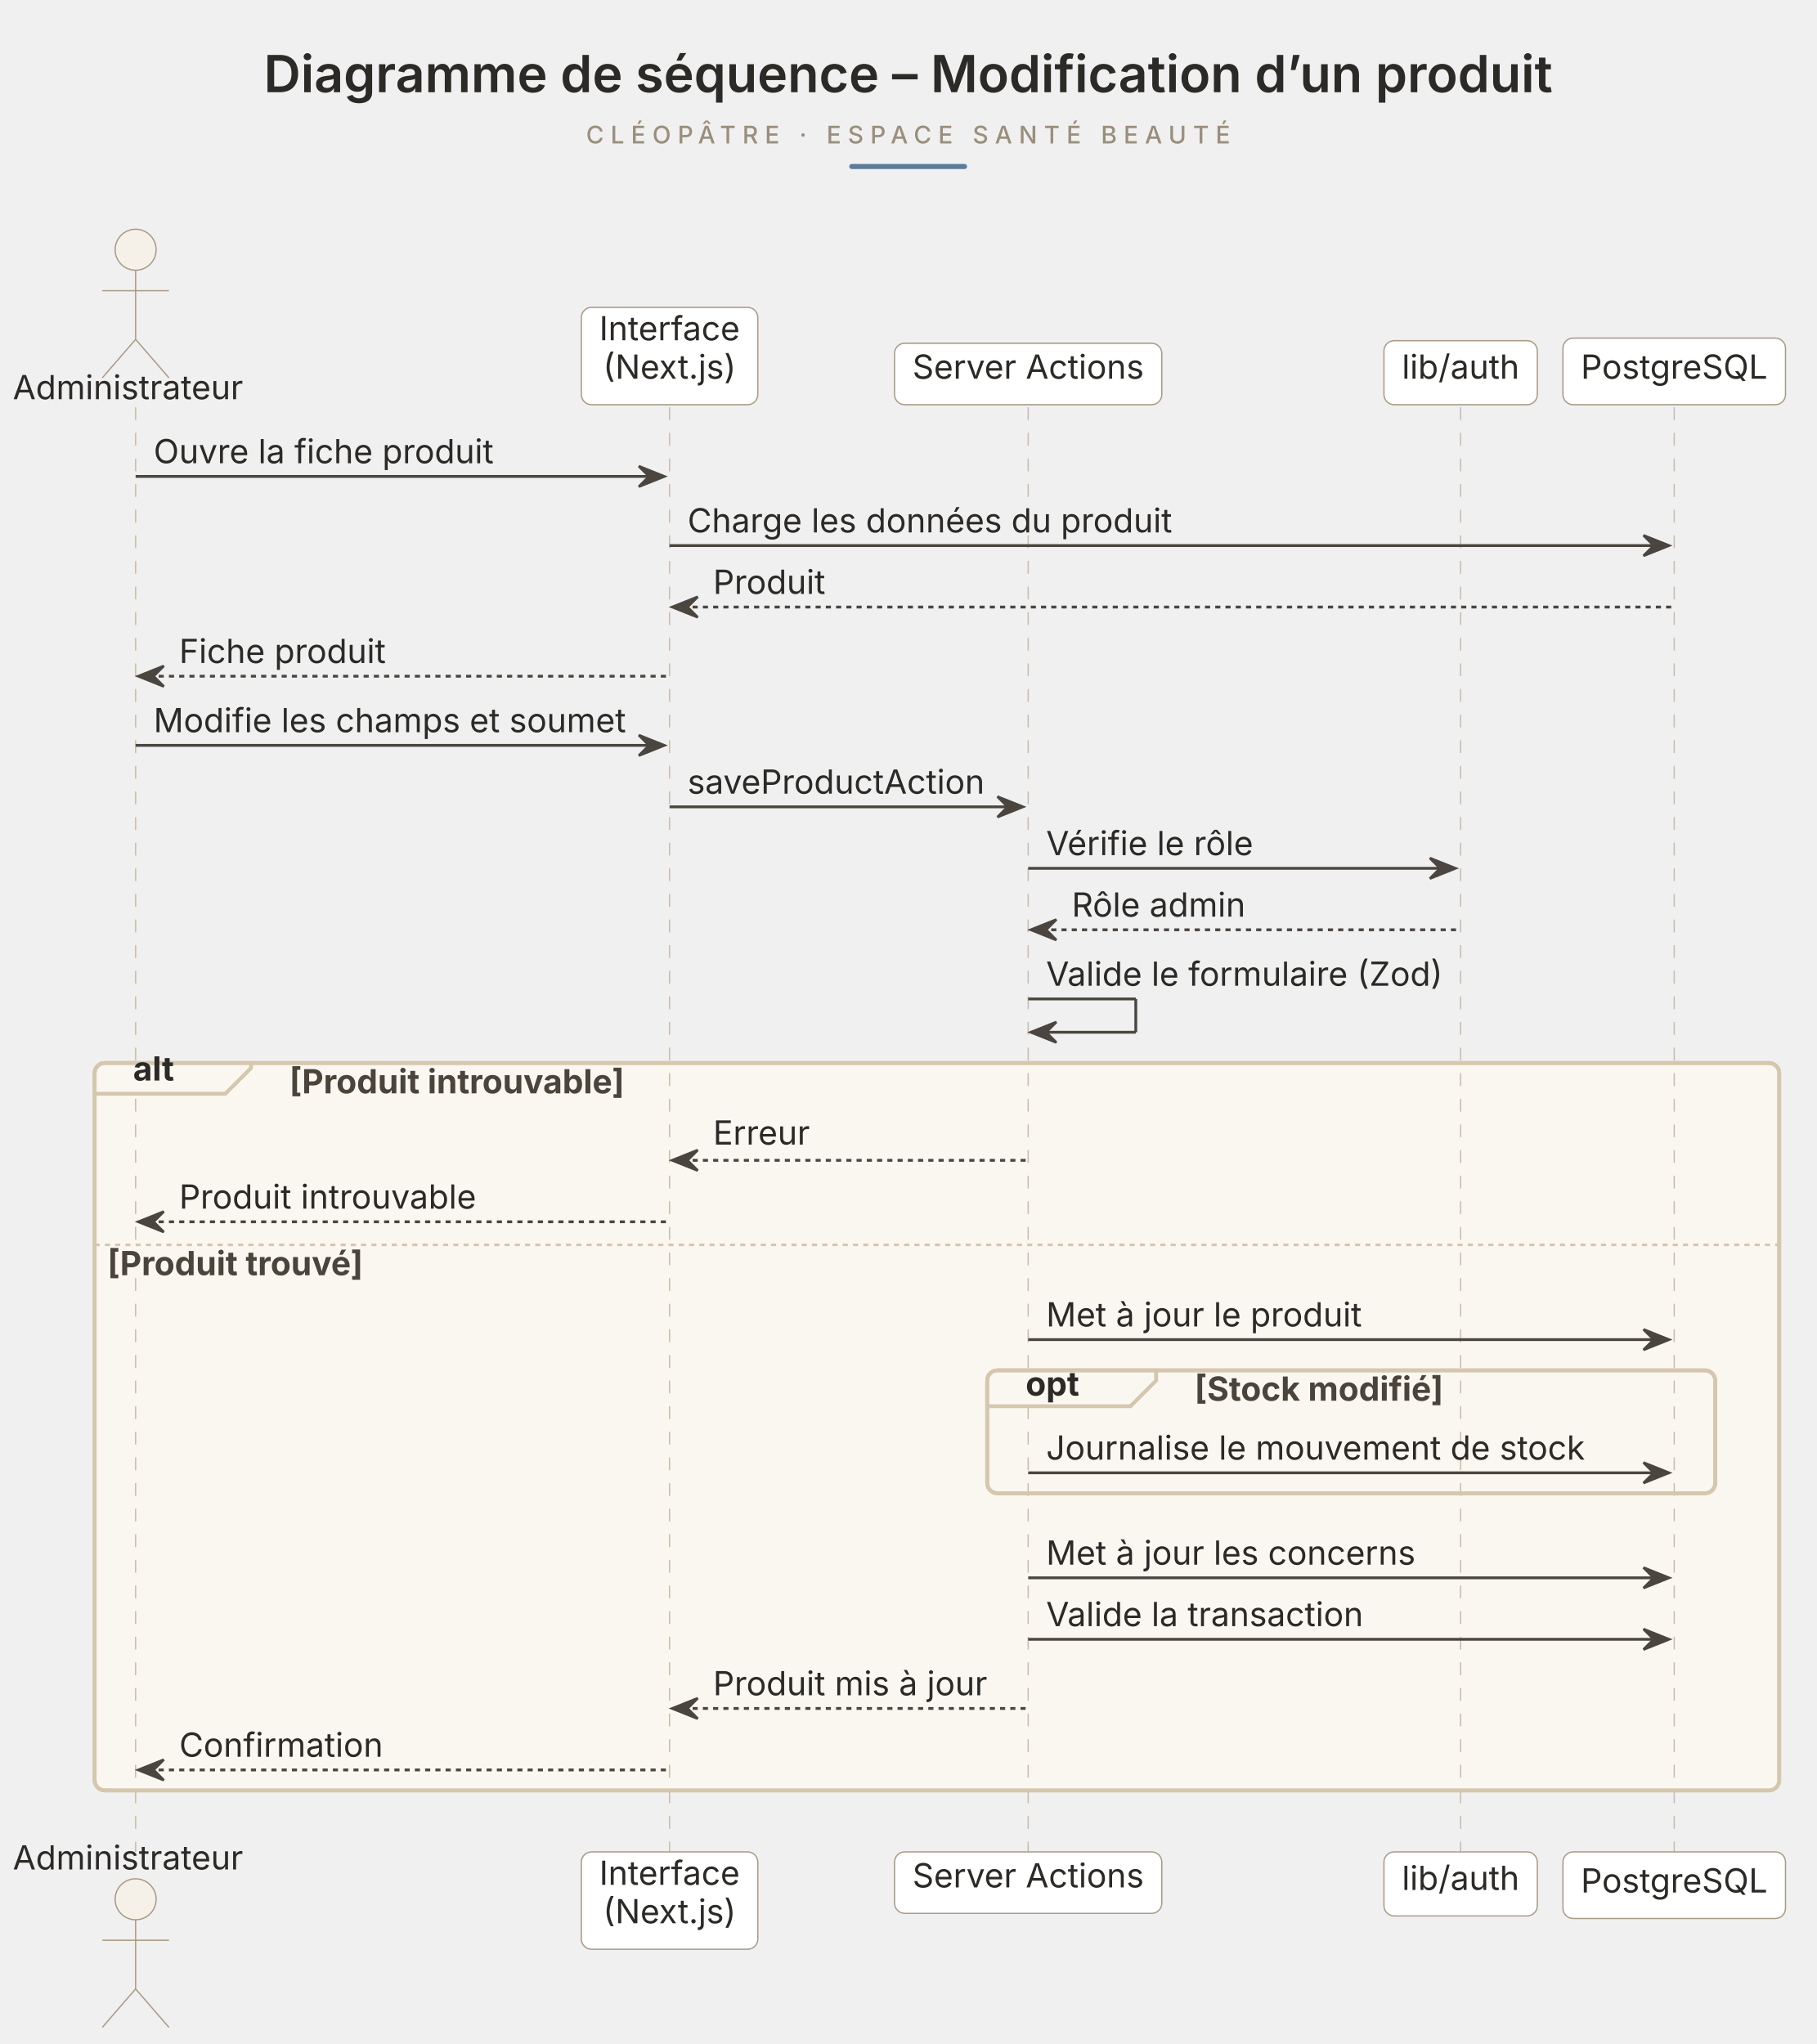
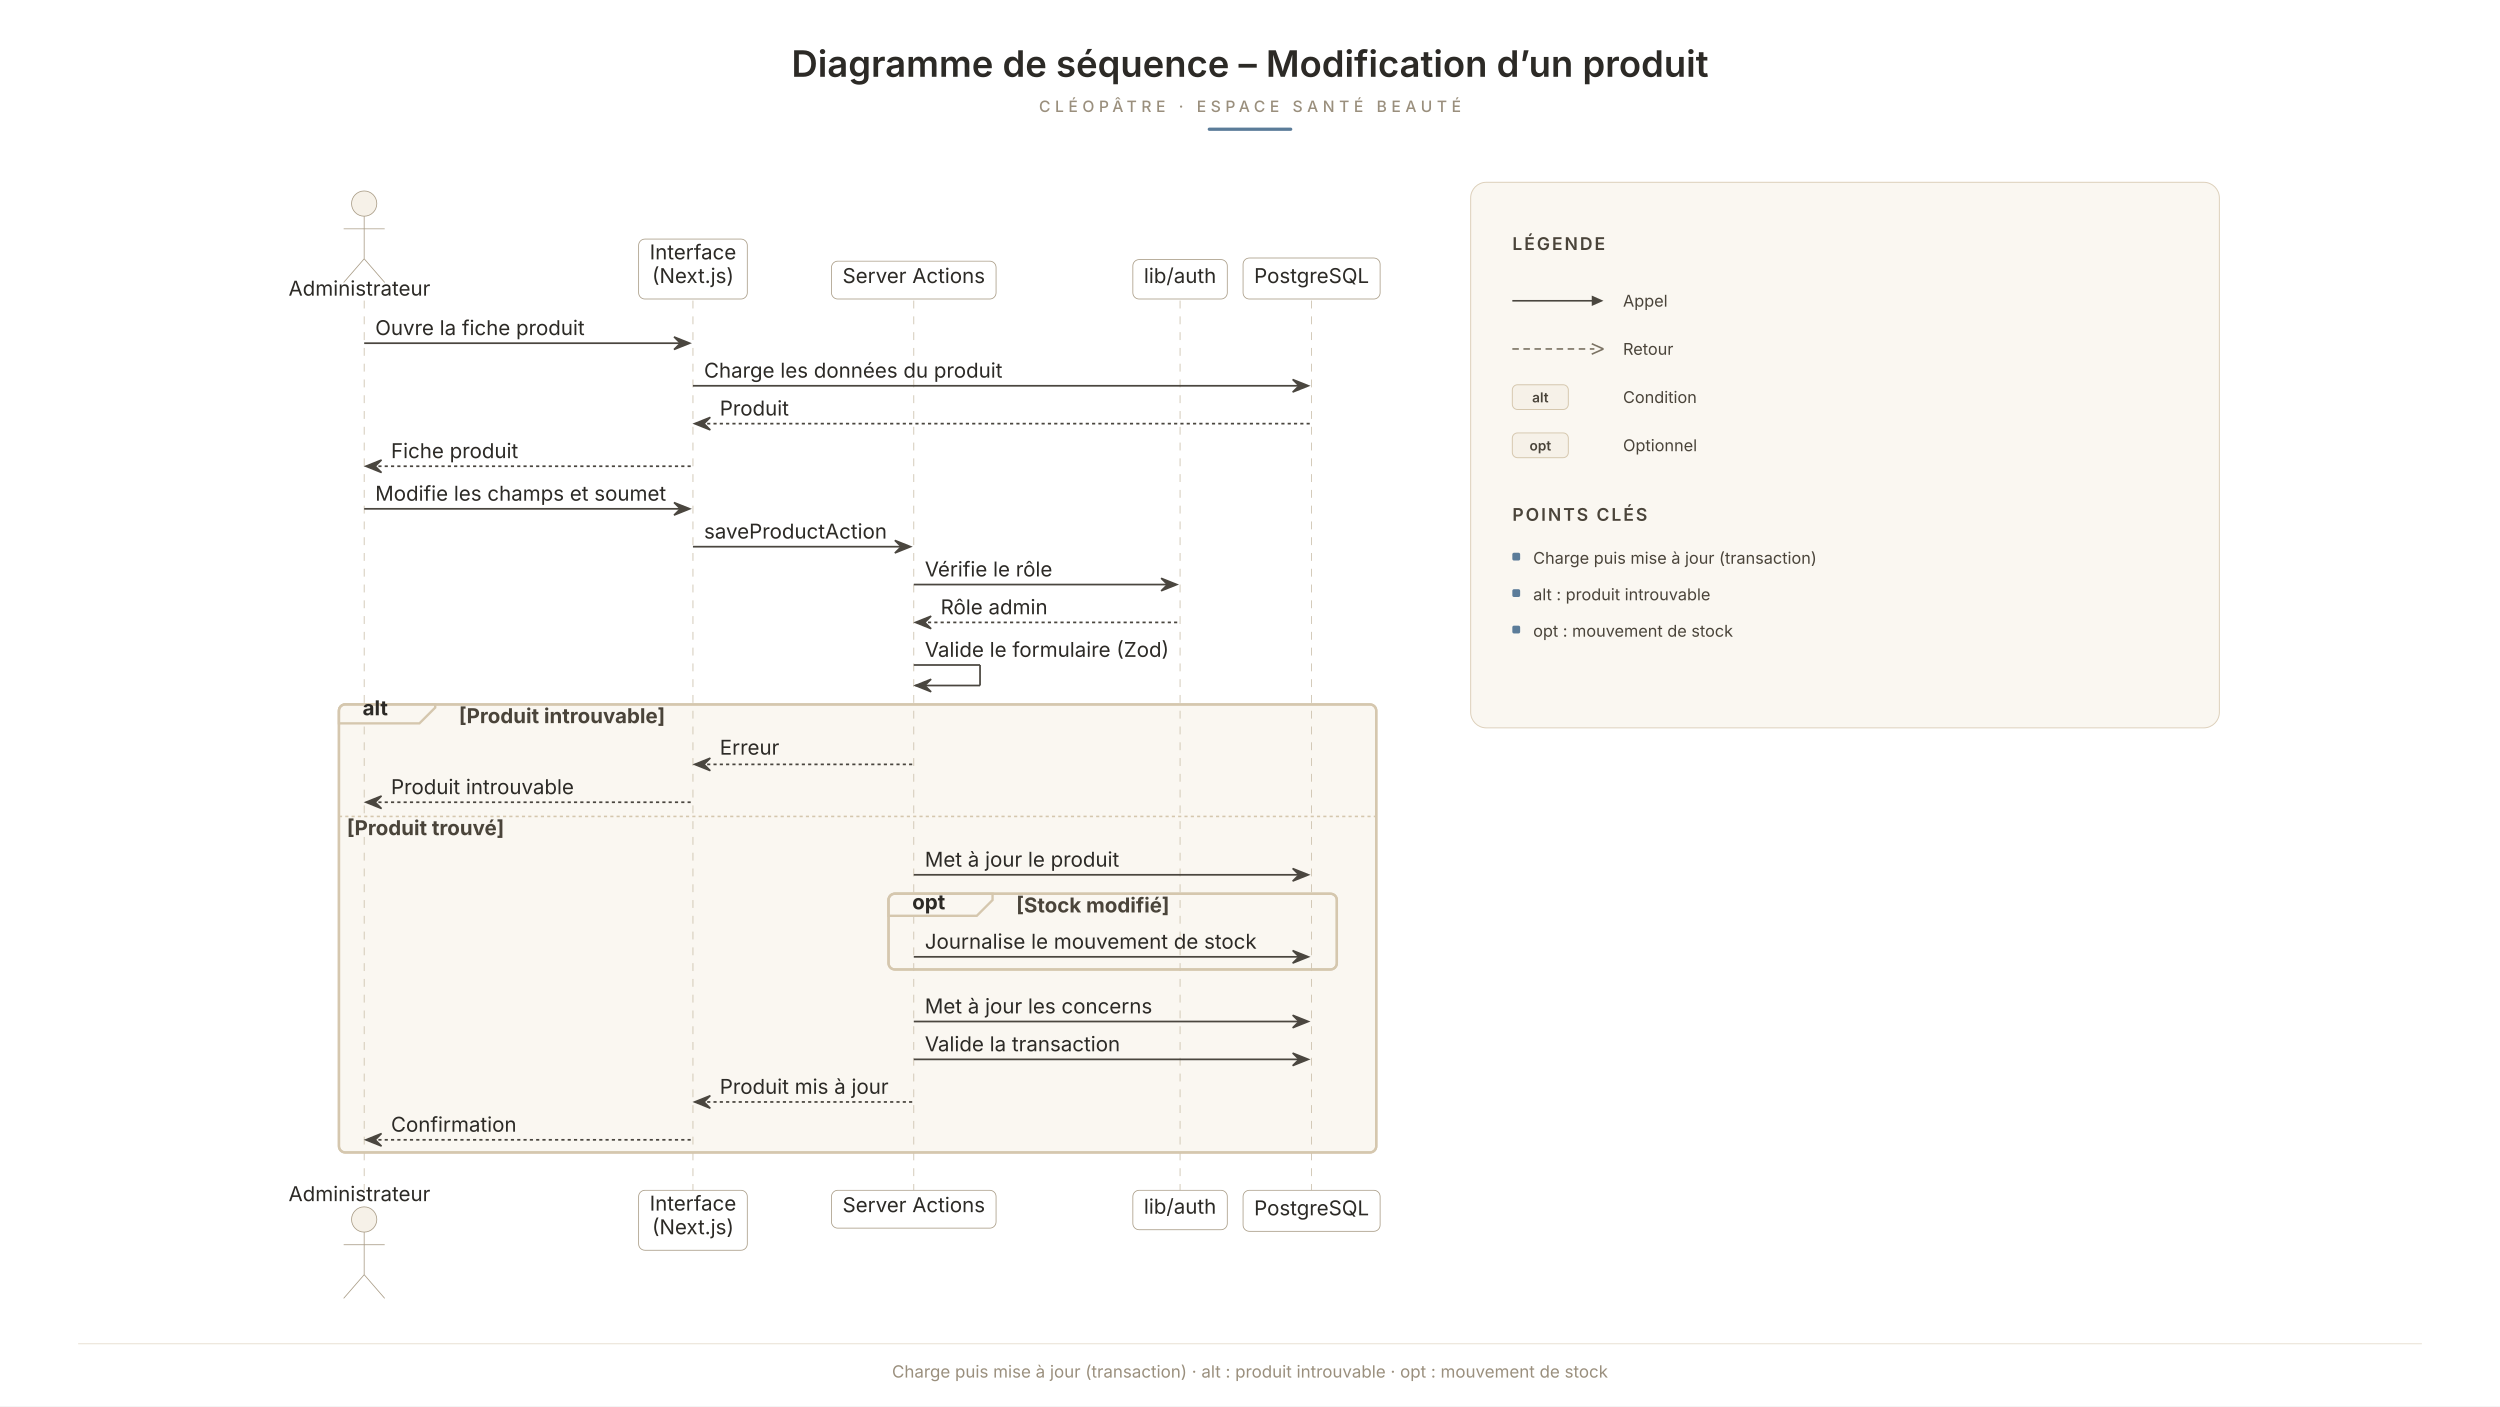
- <svg xmlns="http://www.w3.org/2000/svg" version="1.1" viewBox="0 0 709 798" width="709" height="798">
-   <g transform="translate(0,0)">
-     <text x="354.5" y="36" font-family="Inter" font-size="20" font-weight="600" fill="#2C2A26" text-anchor="middle">Diagramme de séquence – Modification d’un produit</text>
-     <text x="354.5" y="56" font-family="Inter" font-size="9.5" font-weight="500" letter-spacing="2.6" fill="#9A8F7D" text-anchor="middle">CLÉOPÂTRE · ESPACE SANTÉ BEAUTÉ</text>
-     <rect x="331.5" y="64" width="46" height="2" rx="1" fill="#5B7C99" />
-   </g>
-   <g transform="translate(0,84)">
+ <svg xmlns="http://www.w3.org/2000/svg" version="1.1" viewBox="0 0 3840 2160" width="3840" height="2160">
+   <rect x="0" y="0" width="3840" height="2160" fill="#FFFFFF" />
+   <text x="1920.0" y="118" font-family="Inter" font-size="56" font-weight="600" fill="#2C2A26" text-anchor="middle">Diagramme de séquence – Modification d’un produit</text>
+   <text x="1920.0" y="172" font-family="Inter" font-size="24" font-weight="500" letter-spacing="7" fill="#9A8F7D" text-anchor="middle">CLÉOPÂTRE · ESPACE SANTÉ BEAUTÉ</text>
+   <rect x="1855.0" y="196" width="130" height="5" rx="2.5" fill="#5B7C99" />
+   <g transform="translate(431.1,280.0) scale(2.423)">
    <defs />
    <g>
      <rect x="36.94" y="331" width="657.58" height="284" rx="4" ry="4" fill="#FAF7F1" stroke="#FAF7F1" stroke-width="1" />
      <rect x="36.94" y="331" width="657.58" height="284" rx="4" ry="4" fill="#00000000" stroke="#D5C7AE" stroke-width="1.50" />
      <rect x="385.35" y="451" width="284.18" height="48" rx="4" ry="4" fill="#FAF7F1" stroke="#FAF7F1" stroke-width="1" />
      <rect x="385.35" y="451" width="284.18" height="48" rx="4" ry="4" fill="#00000000" stroke="#D5C7AE" stroke-width="1.50" />
      <g>
        <rect x="49.44" y="75" width="8" height="564" fill="#00000000" stroke="#00000000" stroke-width="0" />
        <line x1="52.94" y1="75" x2="52.94" y2="639" stroke="#C9BDA8" stroke-width="0.50" stroke-dasharray="5,5" />
      </g>
      <g>
        <rect x="257.86" y="75" width="8" height="564" fill="#00000000" stroke="#00000000" stroke-width="0" />
        <line x1="261.36" y1="75" x2="261.36" y2="639" stroke="#C9BDA8" stroke-width="0.50" stroke-dasharray="5,5" />
      </g>
      <g>
        <rect x="397.85" y="75" width="8" height="564" fill="#00000000" stroke="#00000000" stroke-width="0" />
        <line x1="401.35" y1="75" x2="401.35" y2="639" stroke="#C9BDA8" stroke-width="0.50" stroke-dasharray="5,5" />
      </g>
      <g>
        <rect x="566.65" y="75" width="8" height="564" fill="#00000000" stroke="#00000000" stroke-width="0" />
        <line x1="570.15" y1="75" x2="570.15" y2="639" stroke="#C9BDA8" stroke-width="0.50" stroke-dasharray="5,5" />
      </g>
      <g>
        <rect x="650.03" y="75" width="8" height="564" fill="#00000000" stroke="#00000000" stroke-width="0" />
        <line x1="653.53" y1="75" x2="653.53" y2="639" stroke="#C9BDA8" stroke-width="0.50" stroke-dasharray="5,5" />
      </g>
      <text x="5" y="71.86" font-size="13" fill="#2C2A26" xml:space="preserve" style="white-space: pre" font-family="Inter">Administrateur</text>
      <circle cx="52.94" cy="13.50" r="8" fill="#F6F1E8" stroke="#A89B85" stroke-width="0.50" />
      <path d="M52.94,21.50 L52.94,48.50 M39.94,29.50 L65.94,29.50 M52.94,48.50 L39.94,63.50 M52.94,48.50 L65.94,63.50" fill="#00000000" stroke="#A89B85" stroke-width="0.50" />
      <rect x="226.92" y="36" width="68.89" height="38" rx="4" ry="4" fill="#FFFFFF" stroke="#A89B85" stroke-width="0.50" />
      <text x="233.92" y="48.86" font-size="13" fill="#2C2A26" xml:space="preserve" style="white-space: pre" font-family="Inter">Interface</text>
      <text x="235.40" y="63.86" font-size="13" fill="#2C2A26" xml:space="preserve" style="white-space: pre" font-family="Inter">(Next.js)</text>
      <rect x="349.18" y="50" width="104.33" height="24" rx="4" ry="4" fill="#FFFFFF" stroke="#A89B85" stroke-width="0.50" />
      <text x="356.18" y="63.86" font-size="13" fill="#2C2A26" xml:space="preserve" style="white-space: pre" font-family="Inter">Server Actions</text>
      <rect x="540.22" y="49" width="59.87" height="25" rx="4" ry="4" fill="#FFFFFF" stroke="#A89B85" stroke-width="0.50" />
      <text x="547.22" y="63.86" font-size="13" fill="#2C2A26" xml:space="preserve" style="white-space: pre" font-family="Inter">lib/auth</text>
      <rect x="610.09" y="48" width="86.88" height="26" rx="4" ry="4" fill="#FFFFFF" stroke="#A89B85" stroke-width="0.50" />
      <text x="617.09" y="63.86" font-size="13" fill="#2C2A26" xml:space="preserve" style="white-space: pre" font-family="Inter">PostgreSQL</text>
      <text x="5" y="645.86" font-size="13" fill="#2C2A26" xml:space="preserve" style="white-space: pre" font-family="Inter">Administrateur</text>
      <circle cx="52.94" cy="657.50" r="8" fill="#F6F1E8" stroke="#A89B85" stroke-width="0.50" />
      <path d="M52.94,665.50 L52.94,692.50 M39.94,673.50 L65.94,673.50 M52.94,692.50 L39.94,707.50 M52.94,692.50 L65.94,707.50" fill="#00000000" stroke="#A89B85" stroke-width="0.50" />
      <rect x="226.92" y="639" width="68.89" height="38" rx="4" ry="4" fill="#FFFFFF" stroke="#A89B85" stroke-width="0.50" />
      <text x="233.92" y="651.86" font-size="13" fill="#2C2A26" xml:space="preserve" style="white-space: pre" font-family="Inter">Interface</text>
      <text x="235.40" y="666.86" font-size="13" fill="#2C2A26" xml:space="preserve" style="white-space: pre" font-family="Inter">(Next.js)</text>
      <rect x="349.18" y="639" width="104.33" height="24" rx="4" ry="4" fill="#FFFFFF" stroke="#A89B85" stroke-width="0.50" />
      <text x="356.18" y="652.86" font-size="13" fill="#2C2A26" xml:space="preserve" style="white-space: pre" font-family="Inter">Server Actions</text>
      <rect x="540.22" y="639" width="59.87" height="25" rx="4" ry="4" fill="#FFFFFF" stroke="#A89B85" stroke-width="0.50" />
      <text x="547.22" y="653.86" font-size="13" fill="#2C2A26" xml:space="preserve" style="white-space: pre" font-family="Inter">lib/auth</text>
      <rect x="610.09" y="639" width="86.88" height="26" rx="4" ry="4" fill="#FFFFFF" stroke="#A89B85" stroke-width="0.50" />
      <text x="617.09" y="654.86" font-size="13" fill="#2C2A26" xml:space="preserve" style="white-space: pre" font-family="Inter">PostgreSQL</text>
      <polygon points="249.36,98 259.36,102 249.36,106 253.36,102" fill="#4A463F" stroke="#4A463F" stroke-width="1" />
      <line x1="52.94" y1="102" x2="255.36" y2="102" stroke="#4A463F" stroke-width="1.10" />
      <text x="59.94" y="96.86" font-size="13" fill="#2C2A26" xml:space="preserve" style="white-space: pre" font-family="Inter">Ouvre la fiche produit</text>
      <polygon points="641.53,125 651.53,129 641.53,133 645.53,129" fill="#4A463F" stroke="#4A463F" stroke-width="1" />
      <line x1="261.36" y1="129" x2="647.53" y2="129" stroke="#4A463F" stroke-width="1.10" />
      <text x="268.36" y="123.86" font-size="13" fill="#2C2A26" xml:space="preserve" style="white-space: pre" font-family="Inter">Charge les données du produit</text>
      <polygon points="272.36,149 262.36,153 272.36,157 268.36,153" fill="#4A463F" stroke="#4A463F" stroke-width="1" />
      <line x1="266.36" y1="153" x2="652.53" y2="153" stroke="#4A463F" stroke-width="1.10" stroke-dasharray="2,2" />
      <text x="278.36" y="147.86" font-size="13" fill="#2C2A26" xml:space="preserve" style="white-space: pre" font-family="Inter">Produit</text>
      <polygon points="63.94,176 53.94,180 63.94,184 59.94,180" fill="#4A463F" stroke="#4A463F" stroke-width="1" />
      <line x1="57.94" y1="180" x2="260.36" y2="180" stroke="#4A463F" stroke-width="1.10" stroke-dasharray="2,2" />
      <text x="69.94" y="174.86" font-size="13" fill="#2C2A26" xml:space="preserve" style="white-space: pre" font-family="Inter">Fiche produit</text>
      <polygon points="249.36,203 259.36,207 249.36,211 253.36,207" fill="#4A463F" stroke="#4A463F" stroke-width="1" />
      <line x1="52.94" y1="207" x2="255.36" y2="207" stroke="#4A463F" stroke-width="1.10" />
      <text x="59.94" y="201.86" font-size="13" fill="#2C2A26" xml:space="preserve" style="white-space: pre" font-family="Inter">Modifie les champs et soumet</text>
      <polygon points="389.35,227 399.35,231 389.35,235 393.35,231" fill="#4A463F" stroke="#4A463F" stroke-width="1" />
      <line x1="261.36" y1="231" x2="395.35" y2="231" stroke="#4A463F" stroke-width="1.10" />
      <text x="268.36" y="225.86" font-size="13" fill="#2C2A26" xml:space="preserve" style="white-space: pre" font-family="Inter">saveProductAction</text>
      <polygon points="558.15,251 568.15,255 558.15,259 562.15,255" fill="#4A463F" stroke="#4A463F" stroke-width="1" />
      <line x1="401.35" y1="255" x2="564.15" y2="255" stroke="#4A463F" stroke-width="1.10" />
      <text x="408.35" y="249.86" font-size="13" fill="#2C2A26" xml:space="preserve" style="white-space: pre" font-family="Inter">Vérifie le rôle</text>
      <polygon points="412.35,275 402.35,279 412.35,283 408.35,279" fill="#4A463F" stroke="#4A463F" stroke-width="1" />
      <line x1="406.35" y1="279" x2="569.15" y2="279" stroke="#4A463F" stroke-width="1.10" stroke-dasharray="2,2" />
      <text x="418.35" y="273.86" font-size="13" fill="#2C2A26" xml:space="preserve" style="white-space: pre" font-family="Inter">Rôle admin</text>
      <line x1="401.35" y1="306" x2="443.35" y2="306" stroke="#4A463F" stroke-width="1.10" />
      <line x1="443.35" y1="306" x2="443.35" y2="319" stroke="#4A463F" stroke-width="1.10" />
      <line x1="402.35" y1="319" x2="443.35" y2="319" stroke="#4A463F" stroke-width="1.10" />
      <polygon points="412.35,315 402.35,319 412.35,323 408.35,319" fill="#4A463F" stroke="#4A463F" stroke-width="1" />
      <text x="408.35" y="300.86" font-size="13" fill="#2C2A26" xml:space="preserve" style="white-space: pre" font-family="Inter">Valide le formulaire (Zod)</text>
      <path d="M40.94,331 L97.97,331 L97.97,333 L87.97,343 L36.94,343 L36.94,335 A4,4 0 0 1 40.94,331" fill="#FAF7F1" stroke="#D5C7AE" stroke-width="1.50" />
      <rect x="36.94" y="331" width="657.58" height="284" rx="4" ry="4" fill="#00000000" stroke="#D5C7AE" stroke-width="1.50" />
      <text x="51.94" y="337.86" font-size="13" fill="#2C2A26" xml:space="preserve" style="white-space: pre" font-weight="bold" font-family="Inter">alt</text>
      <text x="112.97" y="342.86" font-size="13" fill="#4A443A" xml:space="preserve" style="white-space: pre" font-weight="bold" font-family="Inter">[Produit introuvable]</text>
      <polygon points="272.36,365 262.36,369 272.36,373 268.36,369" fill="#4A463F" stroke="#4A463F" stroke-width="1" />
      <line x1="266.36" y1="369" x2="400.35" y2="369" stroke="#4A463F" stroke-width="1.10" stroke-dasharray="2,2" />
      <text x="278.36" y="362.86" font-size="13" fill="#2C2A26" xml:space="preserve" style="white-space: pre" font-family="Inter">Erreur</text>
      <polygon points="63.94,389 53.94,393 63.94,397 59.94,393" fill="#4A463F" stroke="#4A463F" stroke-width="1" />
      <line x1="57.94" y1="393" x2="260.36" y2="393" stroke="#4A463F" stroke-width="1.10" stroke-dasharray="2,2" />
      <text x="69.94" y="387.86" font-size="13" fill="#2C2A26" xml:space="preserve" style="white-space: pre" font-family="Inter">Produit introuvable</text>
      <line x1="36.94" y1="402" x2="694.53" y2="402" stroke="#D5C7AE" stroke-width="1" stroke-dasharray="2,2" />
      <text x="41.94" y="413.86" font-size="13" fill="#4A443A" xml:space="preserve" style="white-space: pre" font-weight="bold" font-family="Inter">[Produit trouvé]</text>
      <polygon points="641.53,435 651.53,439 641.53,443 645.53,439" fill="#4A463F" stroke="#4A463F" stroke-width="1" />
      <line x1="401.35" y1="439" x2="647.53" y2="439" stroke="#4A463F" stroke-width="1.10" />
      <text x="408.35" y="433.86" font-size="13" fill="#2C2A26" xml:space="preserve" style="white-space: pre" font-family="Inter">Met à jour le produit</text>
      <path d="M389.35,451 L451.28,451 L451.28,455 L441.28,465 L385.35,465 L385.35,455 A4,4 0 0 1 389.35,451" fill="#FAF7F1" stroke="#D5C7AE" stroke-width="1.50" />
      <rect x="385.35" y="451" width="284.18" height="48" rx="4" ry="4" fill="#00000000" stroke="#D5C7AE" stroke-width="1.50" />
      <text x="400.35" y="460.86" font-size="13" fill="#2C2A26" xml:space="preserve" style="white-space: pre" font-weight="bold" font-family="Inter">opt</text>
      <text x="466.28" y="462.86" font-size="13" fill="#4A443A" xml:space="preserve" style="white-space: pre" font-weight="bold" font-family="Inter">[Stock modifié]</text>
      <polygon points="641.53,487 651.53,491 641.53,495 645.53,491" fill="#4A463F" stroke="#4A463F" stroke-width="1" />
      <line x1="401.35" y1="491" x2="647.53" y2="491" stroke="#4A463F" stroke-width="1.10" />
      <text x="408.35" y="485.86" font-size="13" fill="#2C2A26" xml:space="preserve" style="white-space: pre" font-family="Inter">Journalise le mouvement de stock</text>
      <polygon points="641.53,528 651.53,532 641.53,536 645.53,532" fill="#4A463F" stroke="#4A463F" stroke-width="1" />
      <line x1="401.35" y1="532" x2="647.53" y2="532" stroke="#4A463F" stroke-width="1.10" />
      <text x="408.35" y="526.86" font-size="13" fill="#2C2A26" xml:space="preserve" style="white-space: pre" font-family="Inter">Met à jour les concerns</text>
      <polygon points="641.53,552 651.53,556 641.53,560 645.53,556" fill="#4A463F" stroke="#4A463F" stroke-width="1" />
      <line x1="401.35" y1="556" x2="647.53" y2="556" stroke="#4A463F" stroke-width="1.10" />
      <text x="408.35" y="550.86" font-size="13" fill="#2C2A26" xml:space="preserve" style="white-space: pre" font-family="Inter">Valide la transaction</text>
      <polygon points="272.36,579 262.36,583 272.36,587 268.36,583" fill="#4A463F" stroke="#4A463F" stroke-width="1" />
      <line x1="266.36" y1="583" x2="400.35" y2="583" stroke="#4A463F" stroke-width="1.10" stroke-dasharray="2,2" />
      <text x="278.36" y="577.86" font-size="13" fill="#2C2A26" xml:space="preserve" style="white-space: pre" font-family="Inter">Produit mis à jour</text>
      <polygon points="63.94,603 53.94,607 63.94,611 59.94,607" fill="#4A463F" stroke="#4A463F" stroke-width="1" />
      <line x1="57.94" y1="607" x2="260.36" y2="607" stroke="#4A463F" stroke-width="1.10" stroke-dasharray="2,2" />
      <text x="69.94" y="601.86" font-size="13" fill="#2C2A26" xml:space="preserve" style="white-space: pre" font-family="Inter">Confirmation</text>
    </g>
  </g>
+   <rect x="2258.943" y="280" width="1150" height="838" rx="24" fill="#FAF7F1" stroke="#DCCFBA" stroke-width="1.5" />
+   <text x="2322.943" y="384" font-family="Inter" font-size="27" font-weight="600" letter-spacing="3" fill="#4A443A">LÉGENDE</text>
+   <line x1="2322.943" y1="462" x2="2448.943" y2="462" stroke="#4A463F" stroke-width="2.5" />
+   <path d="M 2462.943 462 L 2444.943 454 L 2444.943 470 Z" fill="#4A463F" />
+   <text x="2492.943" y="471" font-family="Inter" font-size="25" fill="#4A443A">Appel</text>
+   <line x1="2322.943" y1="536" x2="2448.943" y2="536" stroke="#7A7263" stroke-width="2.5" stroke-dasharray="10,7" />
+   <path d="M 2462.943 536 L 2444.943 528 M 2462.943 536 L 2444.943 544" stroke="#7A7263" stroke-width="2.5" fill="none" />
+   <text x="2492.943" y="545" font-family="Inter" font-size="25" fill="#4A443A">Retour</text>
+   <rect x="2322.943" y="591" width="86" height="38" rx="8" fill="#F6F1E8" stroke="#D5C7AE" stroke-width="1.5" />
+   <text x="2365.943" y="618" font-family="Inter" font-size="21" font-weight="600" fill="#4A443A" text-anchor="middle">alt</text>
+   <text x="2492.943" y="619" font-family="Inter" font-size="25" fill="#4A443A">Condition</text>
+   <rect x="2322.943" y="665" width="86" height="38" rx="8" fill="#F6F1E8" stroke="#D5C7AE" stroke-width="1.5" />
+   <text x="2365.943" y="692" font-family="Inter" font-size="21" font-weight="600" fill="#4A443A" text-anchor="middle">opt</text>
+   <text x="2492.943" y="693" font-family="Inter" font-size="25" fill="#4A443A">Optionnel</text>
+   <text x="2322.943" y="800" font-family="Inter" font-size="27" font-weight="600" letter-spacing="3" fill="#4A443A">POINTS CLÉS</text>
+   <rect x="2322.943" y="849" width="12" height="12" rx="2.5" fill="#5B7C99" />
+   <text x="2354.943" y="866" font-family="Inter" font-size="25" fill="#4A443A">Charge puis mise à jour (transaction)</text>
+   <rect x="2322.943" y="905" width="12" height="12" rx="2.5" fill="#5B7C99" />
+   <text x="2354.943" y="922" font-family="Inter" font-size="25" fill="#4A443A">alt : produit introuvable</text>
+   <rect x="2322.943" y="961" width="12" height="12" rx="2.5" fill="#5B7C99" />
+   <text x="2354.943" y="978" font-family="Inter" font-size="25" fill="#4A443A">opt : mouvement de stock</text>
+   <line x1="120" y1="2064" x2="3720" y2="2064" stroke="#E8E0D2" stroke-width="1.5" />
+   <text x="1920.0" y="2116" font-family="Inter" font-size="26" fill="#9A8F7D" text-anchor="middle">Charge puis mise à jour (transaction)    ·    alt : produit introuvable    ·    opt : mouvement de stock</text>
</svg>
